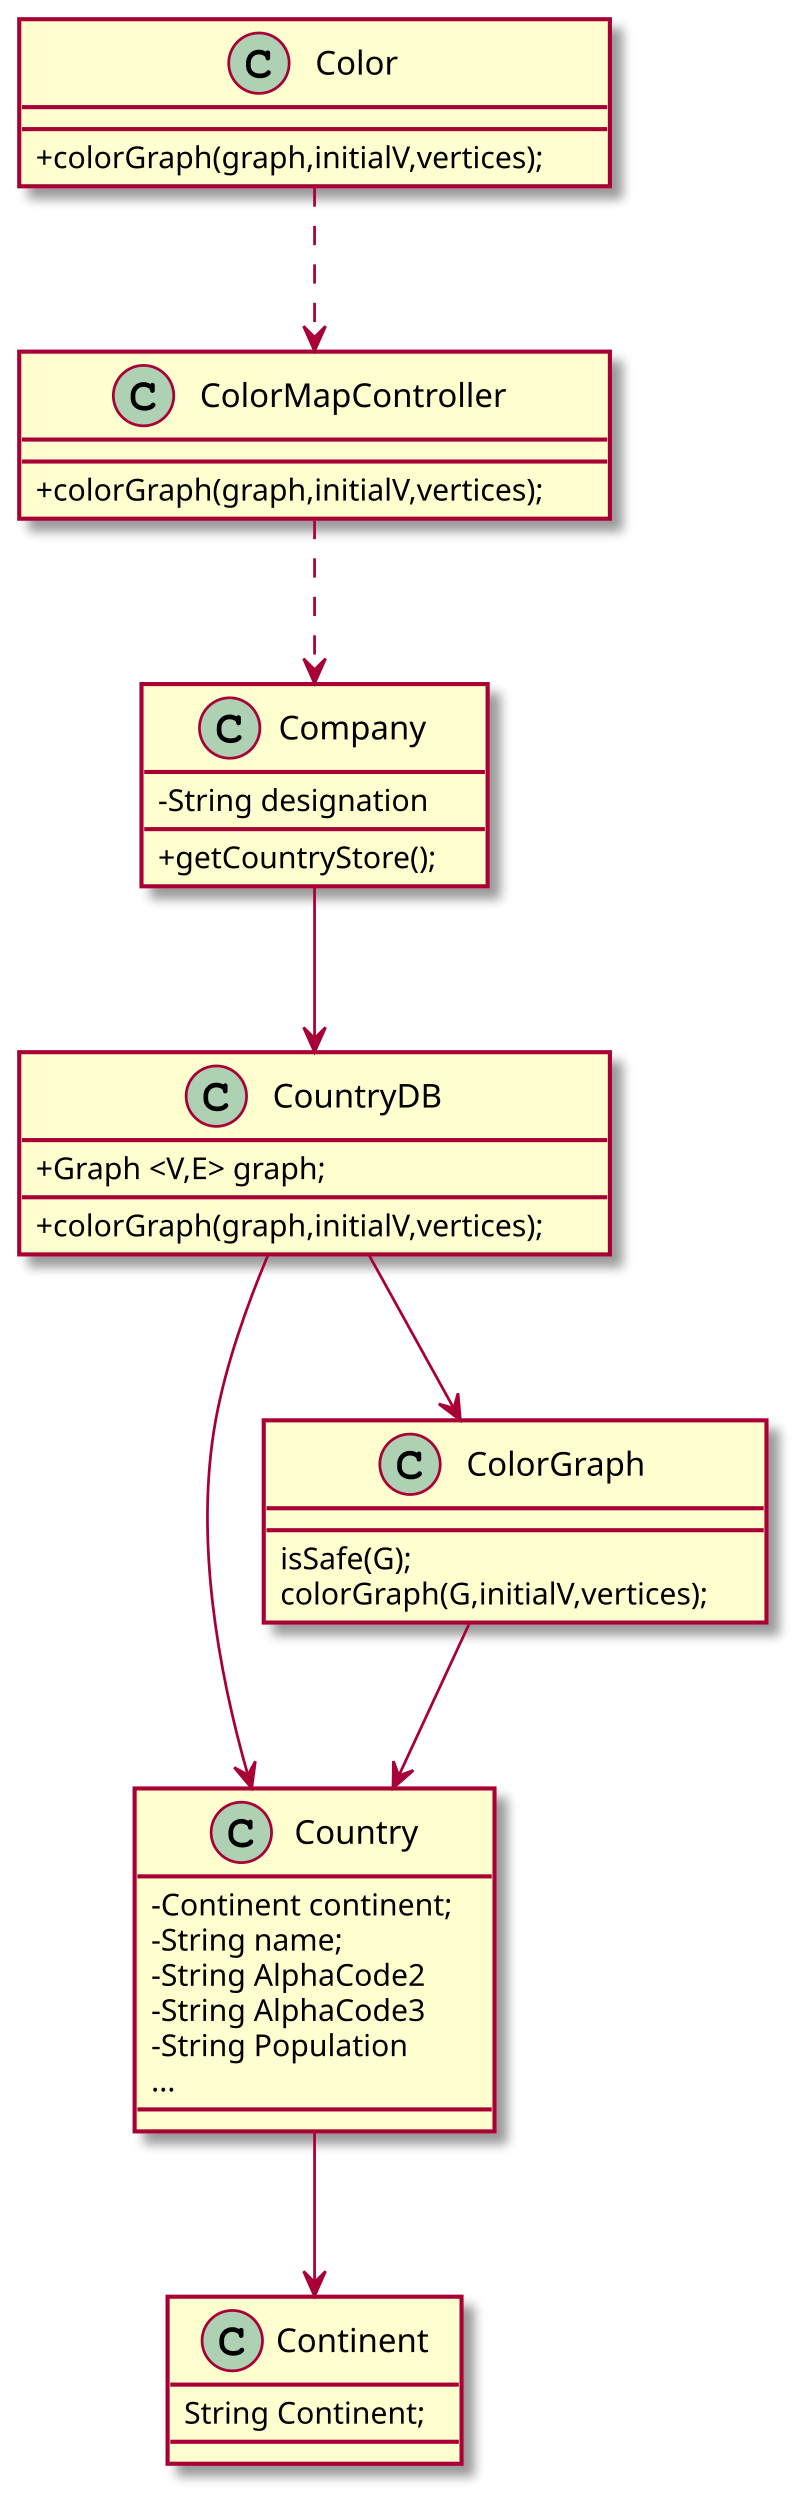
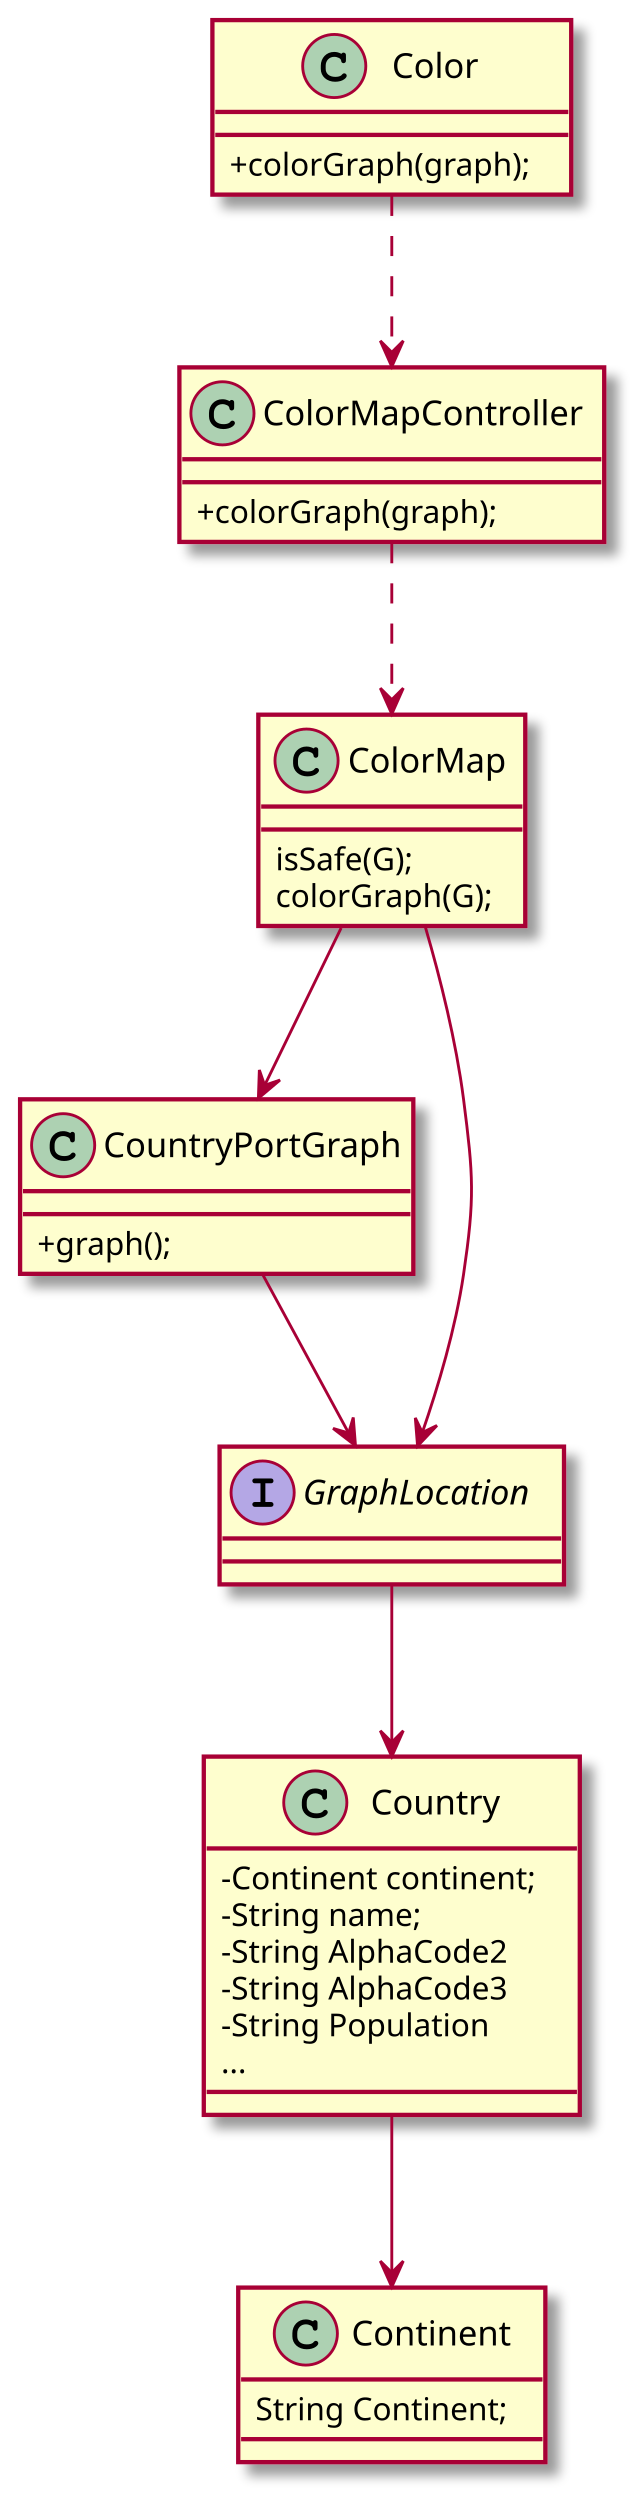
- <svg xmlns="http://www.w3.org/2000/svg" contentScriptType="application/ecmascript" contentStyleType="text/css" height="910px" preserveAspectRatio="none" style="width:293px;height:910px;background:#FFFFFF;" version="1.1" viewBox="0 0 293 910" width="293px" zoomAndPan="magnify">
+ <svg xmlns="http://www.w3.org/2000/svg" contentScriptType="application/ecmascript" contentStyleType="text/css" height="871px" preserveAspectRatio="none" style="width:224px;height:871px;background:#FFFFFF;" version="1.1" viewBox="0 0 224 871" width="224px" zoomAndPan="magnify">
  <defs>
-     <filter height="300%" id="f1od2p96r9nlij" width="300%" x="-1" y="-1">
+     <filter height="300%" id="f1f1jij96do5hx" width="300%" x="-1" y="-1">
      <feGaussianBlur result="blurOut" stdDeviation="2.0" />
      <feColorMatrix in="blurOut" result="blurOut2" type="matrix" values="0 0 0 0 0 0 0 0 0 0 0 0 0 0 0 0 0 0 .4 0" />
      <feOffset dx="4.0" dy="4.0" in="blurOut2" result="blurOut3" />
      <feBlend in="SourceGraphic" in2="blurOut3" mode="normal" />
    </filter>
  </defs>
  <g>
-     <rect codeLine="3" fill="#FEFECE" filter="url(#f1od2p96r9nlij)" height="60.805" id="Color" style="stroke:#A80036;stroke-width:1.5;" width="215" x="7" y="7" />
-     <ellipse cx="94.25" cy="23" fill="#ADD1B2" rx="11" ry="11" style="stroke:#A80036;stroke-width:1.0;" />
-     <path d="M96.594,18.672 C95.656,18.234 95.062,18.094 94.188,18.094 C91.562,18.094 89.562,20.172 89.562,22.891 L89.562,24.016 C89.562,26.594 91.672,28.484 94.562,28.484 C95.781,28.484 96.938,28.188 97.688,27.641 C98.266,27.234 98.594,26.781 98.594,26.391 C98.594,25.938 98.203,25.547 97.734,25.547 C97.516,25.547 97.312,25.625 97.125,25.812 C96.672,26.297 96.672,26.297 96.484,26.391 C96.062,26.656 95.375,26.781 94.609,26.781 C92.562,26.781 91.266,25.688 91.266,23.984 L91.266,22.891 C91.266,21.109 92.516,19.797 94.25,19.797 C94.828,19.797 95.438,19.953 95.906,20.203 C96.391,20.484 96.562,20.703 96.656,21.109 C96.719,21.516 96.75,21.641 96.891,21.766 C97.031,21.906 97.266,22.016 97.484,22.016 C97.75,22.016 98.016,21.875 98.188,21.656 C98.297,21.5 98.328,21.312 98.328,20.891 L98.328,19.469 C98.328,19.031 98.312,18.906 98.219,18.75 C98.062,18.484 97.781,18.344 97.484,18.344 C97.188,18.344 96.984,18.438 96.766,18.75 L96.594,18.672 Z " fill="#000000" />
-     <text fill="#000000" font-family="sans-serif" font-size="12" lengthAdjust="spacing" textLength="32" x="114.75" y="27.154">Color</text>
-     <line style="stroke:#A80036;stroke-width:1.5;" x1="8" x2="221" y1="39" y2="39" />
-     <line style="stroke:#A80036;stroke-width:1.5;" x1="8" x2="221" y1="47" y2="47" />
-     <text fill="#000000" font-family="sans-serif" font-size="11" lengthAdjust="spacing" textLength="203" x="13" y="61.21">+colorGraph(graph,initialV,vertices);</text>
-     <rect codeLine="6" fill="#FEFECE" filter="url(#f1od2p96r9nlij)" height="73.609" id="Company" style="stroke:#A80036;stroke-width:1.5;" width="126" x="51.5" y="249" />
-     <ellipse cx="83.6" cy="265" fill="#ADD1B2" rx="11" ry="11" style="stroke:#A80036;stroke-width:1.0;" />
-     <path d="M85.944,260.672 C85.006,260.234 84.412,260.094 83.537,260.094 C80.912,260.094 78.912,262.172 78.912,264.891 L78.912,266.016 C78.912,268.594 81.022,270.484 83.912,270.484 C85.131,270.484 86.287,270.188 87.037,269.641 C87.616,269.234 87.944,268.781 87.944,268.391 C87.944,267.938 87.553,267.547 87.084,267.547 C86.866,267.547 86.662,267.625 86.475,267.812 C86.022,268.297 86.022,268.297 85.834,268.391 C85.412,268.656 84.725,268.781 83.959,268.781 C81.912,268.781 80.616,267.688 80.616,265.984 L80.616,264.891 C80.616,263.109 81.866,261.797 83.6,261.797 C84.178,261.797 84.787,261.953 85.256,262.203 C85.741,262.484 85.912,262.703 86.006,263.109 C86.069,263.516 86.1,263.641 86.241,263.766 C86.381,263.906 86.616,264.016 86.834,264.016 C87.1,264.016 87.366,263.875 87.537,263.656 C87.647,263.5 87.678,263.312 87.678,262.891 L87.678,261.469 C87.678,261.031 87.662,260.906 87.569,260.75 C87.412,260.484 87.131,260.344 86.834,260.344 C86.537,260.344 86.334,260.438 86.116,260.75 L85.944,260.672 Z " fill="#000000" />
-     <text fill="#000000" font-family="sans-serif" font-size="12" lengthAdjust="spacing" textLength="56" x="101.4" y="269.154">Company</text>
-     <line style="stroke:#A80036;stroke-width:1.5;" x1="52.5" x2="176.5" y1="281" y2="281" />
-     <text fill="#000000" font-family="sans-serif" font-size="11" lengthAdjust="spacing" textLength="107" x="57.5" y="295.21">-String designation</text>
-     <line style="stroke:#A80036;stroke-width:1.5;" x1="52.5" x2="176.5" y1="301.805" y2="301.805" />
-     <text fill="#000000" font-family="sans-serif" font-size="11" lengthAdjust="spacing" textLength="114" x="57.5" y="316.015">+getCountryStore();</text>
-     <rect codeLine="11" fill="#FEFECE" filter="url(#f1od2p96r9nlij)" height="60.805" id="ColorMapController" style="stroke:#A80036;stroke-width:1.5;" width="215" x="7" y="128" />
-     <ellipse cx="52.25" cy="144" fill="#ADD1B2" rx="11" ry="11" style="stroke:#A80036;stroke-width:1.0;" />
-     <path d="M54.594,139.672 C53.656,139.234 53.062,139.094 52.188,139.094 C49.562,139.094 47.562,141.172 47.562,143.891 L47.562,145.016 C47.562,147.594 49.672,149.484 52.562,149.484 C53.781,149.484 54.938,149.188 55.688,148.641 C56.266,148.234 56.594,147.781 56.594,147.391 C56.594,146.938 56.203,146.547 55.734,146.547 C55.516,146.547 55.312,146.625 55.125,146.812 C54.672,147.297 54.672,147.297 54.484,147.391 C54.062,147.656 53.375,147.781 52.609,147.781 C50.562,147.781 49.266,146.688 49.266,144.984 L49.266,143.891 C49.266,142.109 50.516,140.797 52.25,140.797 C52.828,140.797 53.438,140.953 53.906,141.203 C54.391,141.484 54.562,141.703 54.656,142.109 C54.719,142.516 54.75,142.641 54.891,142.766 C55.031,142.906 55.266,143.016 55.484,143.016 C55.75,143.016 56.016,142.875 56.188,142.656 C56.297,142.5 56.328,142.312 56.328,141.891 L56.328,140.469 C56.328,140.031 56.312,139.906 56.219,139.75 C56.062,139.484 55.781,139.344 55.484,139.344 C55.188,139.344 54.984,139.438 54.766,139.75 L54.594,139.672 Z " fill="#000000" />
-     <text fill="#000000" font-family="sans-serif" font-size="12" lengthAdjust="spacing" textLength="116" x="72.75" y="148.154">ColorMapController</text>
-     <line style="stroke:#A80036;stroke-width:1.5;" x1="8" x2="221" y1="160" y2="160" />
-     <line style="stroke:#A80036;stroke-width:1.5;" x1="8" x2="221" y1="168" y2="168" />
-     <text fill="#000000" font-family="sans-serif" font-size="11" lengthAdjust="spacing" textLength="203" x="13" y="182.21">+colorGraph(graph,initialV,vertices);</text>
-     <rect codeLine="15" fill="#FEFECE" filter="url(#f1od2p96r9nlij)" height="73.609" id="CountryDB" style="stroke:#A80036;stroke-width:1.5;" width="215" x="7" y="383" />
-     <ellipse cx="78.75" cy="399" fill="#ADD1B2" rx="11" ry="11" style="stroke:#A80036;stroke-width:1.0;" />
-     <path d="M81.094,394.672 C80.156,394.234 79.562,394.094 78.688,394.094 C76.062,394.094 74.062,396.172 74.062,398.891 L74.062,400.016 C74.062,402.594 76.172,404.484 79.062,404.484 C80.281,404.484 81.438,404.188 82.188,403.641 C82.766,403.234 83.094,402.781 83.094,402.391 C83.094,401.938 82.703,401.547 82.234,401.547 C82.016,401.547 81.812,401.625 81.625,401.812 C81.172,402.297 81.172,402.297 80.984,402.391 C80.562,402.656 79.875,402.781 79.109,402.781 C77.062,402.781 75.766,401.688 75.766,399.984 L75.766,398.891 C75.766,397.109 77.016,395.797 78.75,395.797 C79.328,395.797 79.938,395.953 80.406,396.203 C80.891,396.484 81.062,396.703 81.156,397.109 C81.219,397.516 81.25,397.641 81.391,397.766 C81.531,397.906 81.766,398.016 81.984,398.016 C82.25,398.016 82.516,397.875 82.688,397.656 C82.797,397.5 82.828,397.312 82.828,396.891 L82.828,395.469 C82.828,395.031 82.812,394.906 82.719,394.75 C82.562,394.484 82.281,394.344 81.984,394.344 C81.688,394.344 81.484,394.438 81.266,394.75 L81.094,394.672 Z " fill="#000000" />
-     <text fill="#000000" font-family="sans-serif" font-size="12" lengthAdjust="spacing" textLength="63" x="99.25" y="403.154">CountryDB</text>
-     <line style="stroke:#A80036;stroke-width:1.5;" x1="8" x2="221" y1="415" y2="415" />
-     <text fill="#000000" font-family="sans-serif" font-size="11" lengthAdjust="spacing" textLength="122" x="13" y="429.21">+Graph &lt;V,E&gt; graph;</text>
-     <line style="stroke:#A80036;stroke-width:1.5;" x1="8" x2="221" y1="435.805" y2="435.805" />
-     <text fill="#000000" font-family="sans-serif" font-size="11" lengthAdjust="spacing" textLength="203" x="13" y="450.015">+colorGraph(graph,initialV,vertices);</text>
-     <rect codeLine="22" fill="#FEFECE" filter="url(#f1od2p96r9nlij)" height="124.828" id="Country" style="stroke:#A80036;stroke-width:1.5;" width="131" x="49" y="651" />
-     <ellipse cx="87.85" cy="667" fill="#ADD1B2" rx="11" ry="11" style="stroke:#A80036;stroke-width:1.0;" />
-     <path d="M90.194,662.672 C89.256,662.234 88.662,662.094 87.787,662.094 C85.162,662.094 83.162,664.172 83.162,666.891 L83.162,668.016 C83.162,670.594 85.272,672.484 88.162,672.484 C89.381,672.484 90.537,672.188 91.287,671.641 C91.866,671.234 92.194,670.781 92.194,670.391 C92.194,669.938 91.803,669.547 91.334,669.547 C91.116,669.547 90.912,669.625 90.725,669.812 C90.272,670.297 90.272,670.297 90.084,670.391 C89.662,670.656 88.975,670.781 88.209,670.781 C86.162,670.781 84.866,669.688 84.866,667.984 L84.866,666.891 C84.866,665.109 86.116,663.797 87.85,663.797 C88.428,663.797 89.037,663.953 89.506,664.203 C89.991,664.484 90.162,664.703 90.256,665.109 C90.319,665.516 90.35,665.641 90.491,665.766 C90.631,665.906 90.866,666.016 91.084,666.016 C91.35,666.016 91.616,665.875 91.787,665.656 C91.897,665.5 91.928,665.312 91.928,664.891 L91.928,663.469 C91.928,663.031 91.912,662.906 91.819,662.75 C91.662,662.484 91.381,662.344 91.084,662.344 C90.787,662.344 90.584,662.438 90.366,662.75 L90.194,662.672 Z " fill="#000000" />
-     <text fill="#000000" font-family="sans-serif" font-size="12" lengthAdjust="spacing" textLength="46" x="107.15" y="671.154">Country</text>
-     <line style="stroke:#A80036;stroke-width:1.5;" x1="50" x2="179" y1="683" y2="683" />
-     <text fill="#000000" font-family="sans-serif" font-size="11" lengthAdjust="spacing" textLength="119" x="55" y="697.21">-Continent continent;</text>
-     <text fill="#000000" font-family="sans-serif" font-size="11" lengthAdjust="spacing" textLength="77" x="55" y="710.015">-String name;</text>
-     <text fill="#000000" font-family="sans-serif" font-size="11" lengthAdjust="spacing" textLength="110" x="55" y="722.82">-String AlphaCode2</text>
-     <text fill="#000000" font-family="sans-serif" font-size="11" lengthAdjust="spacing" textLength="110" x="55" y="735.625">-String AlphaCode3</text>
-     <text fill="#000000" font-family="sans-serif" font-size="11" lengthAdjust="spacing" textLength="99" x="55" y="748.429">-String Population</text>
-     <text fill="#000000" font-family="sans-serif" font-size="11" lengthAdjust="spacing" textLength="9" x="55" y="761.234">...</text>
-     <line style="stroke:#A80036;stroke-width:1.5;" x1="50" x2="179" y1="767.828" y2="767.828" />
-     <rect codeLine="31" fill="#FEFECE" filter="url(#f1od2p96r9nlij)" height="60.805" id="Continent" style="stroke:#A80036;stroke-width:1.5;" width="107" x="61" y="836" />
-     <ellipse cx="84.55" cy="852" fill="#ADD1B2" rx="11" ry="11" style="stroke:#A80036;stroke-width:1.0;" />
-     <path d="M86.894,847.672 C85.956,847.234 85.362,847.094 84.487,847.094 C81.862,847.094 79.862,849.172 79.862,851.891 L79.862,853.016 C79.862,855.594 81.972,857.484 84.862,857.484 C86.081,857.484 87.237,857.188 87.987,856.641 C88.566,856.234 88.894,855.781 88.894,855.391 C88.894,854.938 88.503,854.547 88.034,854.547 C87.816,854.547 87.612,854.625 87.425,854.812 C86.972,855.297 86.972,855.297 86.784,855.391 C86.362,855.656 85.675,855.781 84.909,855.781 C82.862,855.781 81.566,854.688 81.566,852.984 L81.566,851.891 C81.566,850.109 82.816,848.797 84.55,848.797 C85.128,848.797 85.737,848.953 86.206,849.203 C86.691,849.484 86.862,849.703 86.956,850.109 C87.019,850.516 87.05,850.641 87.191,850.766 C87.331,850.906 87.566,851.016 87.784,851.016 C88.05,851.016 88.316,850.875 88.487,850.656 C88.597,850.5 88.628,850.312 88.628,849.891 L88.628,848.469 C88.628,848.031 88.612,847.906 88.519,847.75 C88.362,847.484 88.081,847.344 87.784,847.344 C87.487,847.344 87.284,847.438 87.066,847.75 L86.894,847.672 Z " fill="#000000" />
-     <text fill="#000000" font-family="sans-serif" font-size="12" lengthAdjust="spacing" textLength="56" x="100.45" y="856.154">Continent</text>
-     <line style="stroke:#A80036;stroke-width:1.5;" x1="62" x2="167" y1="868" y2="868" />
-     <text fill="#000000" font-family="sans-serif" font-size="11" lengthAdjust="spacing" textLength="95" x="67" y="882.21">String Continent;</text>
-     <line style="stroke:#A80036;stroke-width:1.5;" x1="62" x2="167" y1="888.805" y2="888.805" />
-     <rect codeLine="35" fill="#FEFECE" filter="url(#f1od2p96r9nlij)" height="73.609" id="ColorGraph" style="stroke:#A80036;stroke-width:1.5;" width="183" x="96" y="517" />
-     <ellipse cx="149.25" cy="533" fill="#ADD1B2" rx="11" ry="11" style="stroke:#A80036;stroke-width:1.0;" />
-     <path d="M151.594,528.672 C150.656,528.234 150.062,528.094 149.188,528.094 C146.562,528.094 144.562,530.172 144.562,532.891 L144.562,534.016 C144.562,536.594 146.672,538.484 149.562,538.484 C150.781,538.484 151.938,538.188 152.688,537.641 C153.266,537.234 153.594,536.781 153.594,536.391 C153.594,535.938 153.203,535.547 152.734,535.547 C152.516,535.547 152.312,535.625 152.125,535.812 C151.672,536.297 151.672,536.297 151.484,536.391 C151.062,536.656 150.375,536.781 149.609,536.781 C147.562,536.781 146.266,535.688 146.266,533.984 L146.266,532.891 C146.266,531.109 147.516,529.797 149.25,529.797 C149.828,529.797 150.438,529.953 150.906,530.203 C151.391,530.484 151.562,530.703 151.656,531.109 C151.719,531.516 151.75,531.641 151.891,531.766 C152.031,531.906 152.266,532.016 152.484,532.016 C152.75,532.016 153.016,531.875 153.188,531.656 C153.297,531.5 153.328,531.312 153.328,530.891 L153.328,529.469 C153.328,529.031 153.312,528.906 153.219,528.75 C153.062,528.484 152.781,528.344 152.484,528.344 C152.188,528.344 151.984,528.438 151.766,528.75 L151.594,528.672 Z " fill="#000000" />
-     <text fill="#000000" font-family="sans-serif" font-size="12" lengthAdjust="spacing" textLength="68" x="169.75" y="537.154">ColorGraph</text>
-     <line style="stroke:#A80036;stroke-width:1.5;" x1="97" x2="278" y1="549" y2="549" />
-     <line style="stroke:#A80036;stroke-width:1.5;" x1="97" x2="278" y1="557" y2="557" />
-     <text fill="#000000" font-family="sans-serif" font-size="11" lengthAdjust="spacing" textLength="56" x="102" y="571.21">isSafe(G);</text>
-     <text fill="#000000" font-family="sans-serif" font-size="11" lengthAdjust="spacing" textLength="171" x="102" y="584.015">colorGraph(G,initialV,vertices);</text>
-     <path codeLine="40" d="M114.5,68.222 C114.5,84.692 114.5,105.264 114.5,122.508 " fill="none" id="Color-to-ColorMapController" style="stroke:#A80036;stroke-width:1.0;stroke-dasharray:7.0,7.0;" />
-     <polygon fill="#A80036" points="114.5,127.745,118.5,118.745,114.5,122.745,110.5,118.745,114.5,127.745" style="stroke:#A80036;stroke-width:1.0;" />
-     <path codeLine="41" d="M114.5,189.242 C114.5,205.401 114.5,225.644 114.5,243.349 " fill="none" id="ColorMapController-to-Company" style="stroke:#A80036;stroke-width:1.0;stroke-dasharray:7.0,7.0;" />
-     <polygon fill="#A80036" points="114.5,248.755,118.5,239.755,114.5,243.755,110.5,239.755,114.5,248.755" style="stroke:#A80036;stroke-width:1.0;" />
-     <path codeLine="42" d="M114.5,323.07 C114.5,339.949 114.5,360.142 114.5,377.638 " fill="none" id="Company-to-CountryDB" style="stroke:#A80036;stroke-width:1.0;" />
-     <polygon fill="#A80036" points="114.5,382.974,118.5,373.974,114.5,377.974,110.5,373.974,114.5,382.974" style="stroke:#A80036;stroke-width:1.0;" />
-     <path codeLine="43" d="M134.448,457.07 C143.943,474.24 155.335,494.839 165.124,512.54 " fill="none" id="CountryDB-to-ColorGraph" style="stroke:#A80036;stroke-width:1.0;" />
-     <polygon fill="#A80036" points="167.577,516.974,166.724,507.162,165.158,512.598,159.722,511.032,167.577,516.974" style="stroke:#A80036;stroke-width:1.0;" />
-     <path codeLine="44" d="M97.472,457.048 C90.055,474.695 82.216,496.508 78.5,517 C70.721,559.898 79.386,608.065 90.16,645.855 " fill="none" id="CountryDB-to-Country" style="stroke:#A80036;stroke-width:1.0;" />
-     <polygon fill="#A80036" points="91.622,650.88,92.948,641.121,90.225,646.079,85.267,643.356,91.622,650.88" style="stroke:#A80036;stroke-width:1.0;" />
-     <path codeLine="45" d="M170.752,591.134 C163.185,607.46 153.997,627.283 145.26,646.135 " fill="none" id="ColorGraph-to-Country" style="stroke:#A80036;stroke-width:1.0;" />
-     <polygon fill="#A80036" points="143.049,650.904,150.463,644.42,145.151,646.368,143.204,641.056,143.049,650.904" style="stroke:#A80036;stroke-width:1.0;" />
-     <path codeLine="46" d="M114.5,776.353 C114.5,794.793 114.5,814.357 114.5,830.444 " fill="none" id="Country-to-Continent" style="stroke:#A80036;stroke-width:1.0;" />
-     <polygon fill="#A80036" points="114.5,835.76,118.5,826.76,114.5,830.76,110.5,826.76,114.5,835.76" style="stroke:#A80036;stroke-width:1.0;" />
+     <rect codeLine="3" fill="#FEFECE" filter="url(#f1f1jij96do5hx)" height="60.805" id="CountryPortGraph" style="stroke:#A80036;stroke-width:1.5;" width="137" x="7" y="383" />
+     <ellipse cx="22" cy="399" fill="#ADD1B2" rx="11" ry="11" style="stroke:#A80036;stroke-width:1.0;" />
+     <path d="M24.344,394.672 C23.406,394.234 22.812,394.094 21.938,394.094 C19.312,394.094 17.312,396.172 17.312,398.891 L17.312,400.016 C17.312,402.594 19.422,404.484 22.312,404.484 C23.531,404.484 24.688,404.188 25.438,403.641 C26.016,403.234 26.344,402.781 26.344,402.391 C26.344,401.938 25.953,401.547 25.484,401.547 C25.266,401.547 25.062,401.625 24.875,401.812 C24.422,402.297 24.422,402.297 24.234,402.391 C23.812,402.656 23.125,402.781 22.359,402.781 C20.312,402.781 19.016,401.688 19.016,399.984 L19.016,398.891 C19.016,397.109 20.266,395.797 22,395.797 C22.578,395.797 23.188,395.953 23.656,396.203 C24.141,396.484 24.312,396.703 24.406,397.109 C24.469,397.516 24.5,397.641 24.641,397.766 C24.781,397.906 25.016,398.016 25.234,398.016 C25.5,398.016 25.766,397.875 25.938,397.656 C26.047,397.5 26.078,397.312 26.078,396.891 L26.078,395.469 C26.078,395.031 26.062,394.906 25.969,394.75 C25.812,394.484 25.531,394.344 25.234,394.344 C24.938,394.344 24.734,394.438 24.516,394.75 L24.344,394.672 Z " fill="#000000" />
+     <text fill="#000000" font-family="sans-serif" font-size="12" lengthAdjust="spacing" textLength="105" x="36" y="403.154">CountryPortGraph</text>
+     <line style="stroke:#A80036;stroke-width:1.5;" x1="8" x2="143" y1="415" y2="415" />
+     <line style="stroke:#A80036;stroke-width:1.5;" x1="8" x2="143" y1="423" y2="423" />
+     <text fill="#000000" font-family="sans-serif" font-size="11" lengthAdjust="spacing" textLength="52" x="13" y="437.21">+graph();</text>
+     <rect codeLine="7" fill="#FEFECE" filter="url(#f1f1jij96do5hx)" height="60.805" id="Color" style="stroke:#A80036;stroke-width:1.5;" width="125" x="74" y="7" />
+     <ellipse cx="116.45" cy="23" fill="#ADD1B2" rx="11" ry="11" style="stroke:#A80036;stroke-width:1.0;" />
+     <path d="M118.794,18.672 C117.856,18.234 117.263,18.094 116.388,18.094 C113.763,18.094 111.763,20.172 111.763,22.891 L111.763,24.016 C111.763,26.594 113.872,28.484 116.763,28.484 C117.981,28.484 119.138,28.188 119.888,27.641 C120.466,27.234 120.794,26.781 120.794,26.391 C120.794,25.938 120.403,25.547 119.934,25.547 C119.716,25.547 119.513,25.625 119.325,25.812 C118.872,26.297 118.872,26.297 118.684,26.391 C118.263,26.656 117.575,26.781 116.809,26.781 C114.763,26.781 113.466,25.688 113.466,23.984 L113.466,22.891 C113.466,21.109 114.716,19.797 116.45,19.797 C117.028,19.797 117.638,19.953 118.106,20.203 C118.591,20.484 118.763,20.703 118.856,21.109 C118.919,21.516 118.95,21.641 119.091,21.766 C119.231,21.906 119.466,22.016 119.684,22.016 C119.95,22.016 120.216,21.875 120.388,21.656 C120.497,21.5 120.528,21.312 120.528,20.891 L120.528,19.469 C120.528,19.031 120.513,18.906 120.419,18.75 C120.263,18.484 119.981,18.344 119.684,18.344 C119.388,18.344 119.184,18.438 118.966,18.75 L118.794,18.672 Z " fill="#000000" />
+     <text fill="#000000" font-family="sans-serif" font-size="12" lengthAdjust="spacing" textLength="32" x="136.55" y="27.154">Color</text>
+     <line style="stroke:#A80036;stroke-width:1.5;" x1="75" x2="198" y1="39" y2="39" />
+     <line style="stroke:#A80036;stroke-width:1.5;" x1="75" x2="198" y1="47" y2="47" />
+     <text fill="#000000" font-family="sans-serif" font-size="11" lengthAdjust="spacing" textLength="113" x="80" y="61.21">+colorGraph(graph);</text>
+     <rect codeLine="11" fill="#FEFECE" filter="url(#f1f1jij96do5hx)" height="60.805" id="ColorMapController" style="stroke:#A80036;stroke-width:1.5;" width="148" x="62.5" y="128" />
+     <ellipse cx="77.5" cy="144" fill="#ADD1B2" rx="11" ry="11" style="stroke:#A80036;stroke-width:1.0;" />
+     <path d="M79.844,139.672 C78.906,139.234 78.312,139.094 77.438,139.094 C74.812,139.094 72.812,141.172 72.812,143.891 L72.812,145.016 C72.812,147.594 74.922,149.484 77.812,149.484 C79.031,149.484 80.188,149.188 80.938,148.641 C81.516,148.234 81.844,147.781 81.844,147.391 C81.844,146.938 81.453,146.547 80.984,146.547 C80.766,146.547 80.562,146.625 80.375,146.812 C79.922,147.297 79.922,147.297 79.734,147.391 C79.312,147.656 78.625,147.781 77.859,147.781 C75.812,147.781 74.516,146.688 74.516,144.984 L74.516,143.891 C74.516,142.109 75.766,140.797 77.5,140.797 C78.078,140.797 78.688,140.953 79.156,141.203 C79.641,141.484 79.812,141.703 79.906,142.109 C79.969,142.516 80,142.641 80.141,142.766 C80.281,142.906 80.516,143.016 80.734,143.016 C81,143.016 81.266,142.875 81.438,142.656 C81.547,142.5 81.578,142.312 81.578,141.891 L81.578,140.469 C81.578,140.031 81.562,139.906 81.469,139.75 C81.312,139.484 81.031,139.344 80.734,139.344 C80.438,139.344 80.234,139.438 80.016,139.75 L79.844,139.672 Z " fill="#000000" />
+     <text fill="#000000" font-family="sans-serif" font-size="12" lengthAdjust="spacing" textLength="116" x="91.5" y="148.154">ColorMapController</text>
+     <line style="stroke:#A80036;stroke-width:1.5;" x1="63.5" x2="209.5" y1="160" y2="160" />
+     <line style="stroke:#A80036;stroke-width:1.5;" x1="63.5" x2="209.5" y1="168" y2="168" />
+     <text fill="#000000" font-family="sans-serif" font-size="11" lengthAdjust="spacing" textLength="113" x="68.5" y="182.21">+colorGraph(graph);</text>
+     <rect codeLine="15" fill="#FEFECE" filter="url(#f1f1jij96do5hx)" height="124.828" id="Country" style="stroke:#A80036;stroke-width:1.5;" width="131" x="71" y="612" />
+     <ellipse cx="109.85" cy="628" fill="#ADD1B2" rx="11" ry="11" style="stroke:#A80036;stroke-width:1.0;" />
+     <path d="M112.194,623.672 C111.256,623.234 110.662,623.094 109.787,623.094 C107.162,623.094 105.162,625.172 105.162,627.891 L105.162,629.016 C105.162,631.594 107.272,633.484 110.162,633.484 C111.381,633.484 112.537,633.188 113.287,632.641 C113.866,632.234 114.194,631.781 114.194,631.391 C114.194,630.938 113.803,630.547 113.334,630.547 C113.116,630.547 112.912,630.625 112.725,630.812 C112.272,631.297 112.272,631.297 112.084,631.391 C111.662,631.656 110.975,631.781 110.209,631.781 C108.162,631.781 106.866,630.688 106.866,628.984 L106.866,627.891 C106.866,626.109 108.116,624.797 109.85,624.797 C110.428,624.797 111.037,624.953 111.506,625.203 C111.991,625.484 112.162,625.703 112.256,626.109 C112.319,626.516 112.35,626.641 112.491,626.766 C112.631,626.906 112.866,627.016 113.084,627.016 C113.35,627.016 113.616,626.875 113.787,626.656 C113.897,626.5 113.928,626.312 113.928,625.891 L113.928,624.469 C113.928,624.031 113.912,623.906 113.819,623.75 C113.662,623.484 113.381,623.344 113.084,623.344 C112.787,623.344 112.584,623.438 112.366,623.75 L112.194,623.672 Z " fill="#000000" />
+     <text fill="#000000" font-family="sans-serif" font-size="12" lengthAdjust="spacing" textLength="46" x="129.15" y="632.154">Country</text>
+     <line style="stroke:#A80036;stroke-width:1.5;" x1="72" x2="201" y1="644" y2="644" />
+     <text fill="#000000" font-family="sans-serif" font-size="11" lengthAdjust="spacing" textLength="119" x="77" y="658.21">-Continent continent;</text>
+     <text fill="#000000" font-family="sans-serif" font-size="11" lengthAdjust="spacing" textLength="77" x="77" y="671.015">-String name;</text>
+     <text fill="#000000" font-family="sans-serif" font-size="11" lengthAdjust="spacing" textLength="110" x="77" y="683.82">-String AlphaCode2</text>
+     <text fill="#000000" font-family="sans-serif" font-size="11" lengthAdjust="spacing" textLength="110" x="77" y="696.625">-String AlphaCode3</text>
+     <text fill="#000000" font-family="sans-serif" font-size="11" lengthAdjust="spacing" textLength="99" x="77" y="709.429">-String Population</text>
+     <text fill="#000000" font-family="sans-serif" font-size="11" lengthAdjust="spacing" textLength="9" x="77" y="722.234">...</text>
+     <line style="stroke:#A80036;stroke-width:1.5;" x1="72" x2="201" y1="728.828" y2="728.828" />
+     <rect codeLine="24" fill="#FEFECE" filter="url(#f1f1jij96do5hx)" height="60.805" id="Continent" style="stroke:#A80036;stroke-width:1.5;" width="107" x="83" y="797" />
+     <ellipse cx="106.55" cy="813" fill="#ADD1B2" rx="11" ry="11" style="stroke:#A80036;stroke-width:1.0;" />
+     <path d="M108.894,808.672 C107.956,808.234 107.362,808.094 106.487,808.094 C103.862,808.094 101.862,810.172 101.862,812.891 L101.862,814.016 C101.862,816.594 103.972,818.484 106.862,818.484 C108.081,818.484 109.237,818.188 109.987,817.641 C110.566,817.234 110.894,816.781 110.894,816.391 C110.894,815.938 110.503,815.547 110.034,815.547 C109.816,815.547 109.612,815.625 109.425,815.812 C108.972,816.297 108.972,816.297 108.784,816.391 C108.362,816.656 107.675,816.781 106.909,816.781 C104.862,816.781 103.566,815.688 103.566,813.984 L103.566,812.891 C103.566,811.109 104.816,809.797 106.55,809.797 C107.128,809.797 107.737,809.953 108.206,810.203 C108.691,810.484 108.862,810.703 108.956,811.109 C109.019,811.516 109.05,811.641 109.191,811.766 C109.331,811.906 109.566,812.016 109.784,812.016 C110.05,812.016 110.316,811.875 110.487,811.656 C110.597,811.5 110.628,811.312 110.628,810.891 L110.628,809.469 C110.628,809.031 110.612,808.906 110.519,808.75 C110.362,808.484 110.081,808.344 109.784,808.344 C109.487,808.344 109.284,808.438 109.066,808.75 L108.894,808.672 Z " fill="#000000" />
+     <text fill="#000000" font-family="sans-serif" font-size="12" lengthAdjust="spacing" textLength="56" x="122.45" y="817.154">Continent</text>
+     <line style="stroke:#A80036;stroke-width:1.5;" x1="84" x2="189" y1="829" y2="829" />
+     <text fill="#000000" font-family="sans-serif" font-size="11" lengthAdjust="spacing" textLength="95" x="89" y="843.21">String Continent;</text>
+     <line style="stroke:#A80036;stroke-width:1.5;" x1="84" x2="189" y1="849.805" y2="849.805" />
+     <rect codeLine="28" fill="#FEFECE" filter="url(#f1f1jij96do5hx)" height="73.609" id="ColorMap" style="stroke:#A80036;stroke-width:1.5;" width="93" x="90" y="249" />
+     <ellipse cx="106.8" cy="265" fill="#ADD1B2" rx="11" ry="11" style="stroke:#A80036;stroke-width:1.0;" />
+     <path d="M109.144,260.672 C108.206,260.234 107.612,260.094 106.737,260.094 C104.112,260.094 102.112,262.172 102.112,264.891 L102.112,266.016 C102.112,268.594 104.222,270.484 107.112,270.484 C108.331,270.484 109.487,270.188 110.237,269.641 C110.816,269.234 111.144,268.781 111.144,268.391 C111.144,267.938 110.753,267.547 110.284,267.547 C110.066,267.547 109.862,267.625 109.675,267.812 C109.222,268.297 109.222,268.297 109.034,268.391 C108.612,268.656 107.925,268.781 107.159,268.781 C105.112,268.781 103.816,267.688 103.816,265.984 L103.816,264.891 C103.816,263.109 105.066,261.797 106.8,261.797 C107.378,261.797 107.987,261.953 108.456,262.203 C108.941,262.484 109.112,262.703 109.206,263.109 C109.269,263.516 109.3,263.641 109.441,263.766 C109.581,263.906 109.816,264.016 110.034,264.016 C110.3,264.016 110.566,263.875 110.737,263.656 C110.847,263.5 110.878,263.312 110.878,262.891 L110.878,261.469 C110.878,261.031 110.862,260.906 110.769,260.75 C110.612,260.484 110.331,260.344 110.034,260.344 C109.737,260.344 109.534,260.438 109.316,260.75 L109.144,260.672 Z " fill="#000000" />
+     <text fill="#000000" font-family="sans-serif" font-size="12" lengthAdjust="spacing" textLength="57" x="121.2" y="269.154">ColorMap</text>
+     <line style="stroke:#A80036;stroke-width:1.5;" x1="91" x2="182" y1="281" y2="281" />
+     <line style="stroke:#A80036;stroke-width:1.5;" x1="91" x2="182" y1="289" y2="289" />
+     <text fill="#000000" font-family="sans-serif" font-size="11" lengthAdjust="spacing" textLength="56" x="96" y="303.21">isSafe(G);</text>
+     <text fill="#000000" font-family="sans-serif" font-size="11" lengthAdjust="spacing" textLength="81" x="96" y="316.015">colorGraph(G);</text>
+     <rect codeLine="32" fill="#FEFECE" filter="url(#f1f1jij96do5hx)" height="48" id="GraphLocation" style="stroke:#A80036;stroke-width:1.5;" width="120" x="76.5" y="504" />
+     <ellipse cx="91.5" cy="520" fill="#B4A7E5" rx="11" ry="11" style="stroke:#A80036;stroke-width:1.0;" />
+     <path d="M92.453,516.781 L94.172,516.781 C94.562,516.781 94.75,516.75 94.875,516.672 C95.141,516.516 95.281,516.234 95.281,515.938 C95.281,515.672 95.172,515.406 94.938,515.234 C94.766,515.125 94.625,515.094 94.172,515.094 L89.031,515.094 C88.594,515.094 88.469,515.109 88.312,515.203 C88.062,515.359 87.906,515.656 87.906,515.938 C87.906,516.219 88.047,516.469 88.266,516.641 C88.422,516.75 88.609,516.781 89.031,516.781 L90.75,516.781 L90.75,523.297 L89.031,523.297 C88.594,523.297 88.469,523.312 88.312,523.422 C88.062,523.578 87.906,523.859 87.906,524.156 C87.906,524.406 88.047,524.672 88.266,524.828 C88.422,524.953 88.625,525 89.031,525 L94.172,525 C94.922,525 95.281,524.719 95.281,524.156 C95.281,523.875 95.172,523.625 94.938,523.453 C94.766,523.328 94.625,523.297 94.172,523.297 L92.453,523.297 L92.453,516.781 Z " fill="#000000" />
+     <text fill="#000000" font-family="sans-serif" font-size="12" font-style="italic" lengthAdjust="spacing" textLength="88" x="105.5" y="524.154">GraphLocation</text>
+     <line style="stroke:#A80036;stroke-width:1.5;" x1="77.5" x2="195.5" y1="536" y2="536" />
+     <line style="stroke:#A80036;stroke-width:1.5;" x1="77.5" x2="195.5" y1="544" y2="544" />
+     <path codeLine="35" d="M136.5,68.222 C136.5,84.692 136.5,105.264 136.5,122.508 " fill="none" id="Color-to-ColorMapController" style="stroke:#A80036;stroke-width:1.0;stroke-dasharray:7.0,7.0;" />
+     <polygon fill="#A80036" points="136.5,127.745,140.5,118.745,136.5,122.745,132.5,118.745,136.5,127.745" style="stroke:#A80036;stroke-width:1.0;" />
+     <path codeLine="36" d="M136.5,189.242 C136.5,205.401 136.5,225.644 136.5,243.349 " fill="none" id="ColorMapController-to-ColorMap" style="stroke:#A80036;stroke-width:1.0;stroke-dasharray:7.0,7.0;" />
+     <polygon fill="#A80036" points="136.5,248.755,140.5,239.755,136.5,243.755,132.5,239.755,136.5,248.755" style="stroke:#A80036;stroke-width:1.0;" />
+     <path codeLine="37" d="M118.856,323.3 C110.494,340.504 100.553,360.956 92.301,377.933 " fill="none" id="ColorMap-to-CountryPortGraph" style="stroke:#A80036;stroke-width:1.0;" />
+     <polygon fill="#A80036" points="90.021,382.624,97.553,376.278,92.207,378.127,90.358,372.781,90.021,382.624" style="stroke:#A80036;stroke-width:1.0;" />
+     <path codeLine="38" d="M91.527,444.058 C100.755,461.077 112.284,482.34 121.359,499.076 " fill="none" id="CountryPortGraph-to-GraphLocation" style="stroke:#A80036;stroke-width:1.0;" />
+     <polygon fill="#A80036" points="123.849,503.669,123.076,493.851,121.466,499.273,116.043,497.663,123.849,503.669" style="stroke:#A80036;stroke-width:1.0;" />
+     <path codeLine="39" d="M148.211,323.041 C153.405,340.871 158.918,362.842 161.5,383 C164.944,409.891 165.452,417.178 161.5,444 C158.737,462.755 152.64,483.149 147.159,499.028 " fill="none" id="ColorMap-to-GraphLocation" style="stroke:#A80036;stroke-width:1.0;" />
+     <polygon fill="#A80036" points="145.482,503.805,152.238,496.639,147.139,499.087,144.69,493.988,145.482,503.805" style="stroke:#A80036;stroke-width:1.0;" />
+     <path codeLine="40" d="M136.5,552.216 C136.5,567.02 136.5,587.023 136.5,606.513 " fill="none" id="GraphLocation-to-Country" style="stroke:#A80036;stroke-width:1.0;" />
+     <polygon fill="#A80036" points="136.5,611.991,140.5,602.991,136.5,606.991,132.5,602.991,136.5,611.991" style="stroke:#A80036;stroke-width:1.0;" />
+     <path codeLine="41" d="M136.5,737.353 C136.5,755.793 136.5,775.357 136.5,791.444 " fill="none" id="Country-to-Continent" style="stroke:#A80036;stroke-width:1.0;" />
+     <polygon fill="#A80036" points="136.5,796.76,140.5,787.76,136.5,791.76,132.5,787.76,136.5,796.76" style="stroke:#A80036;stroke-width:1.0;" />
  </g>
</svg>
